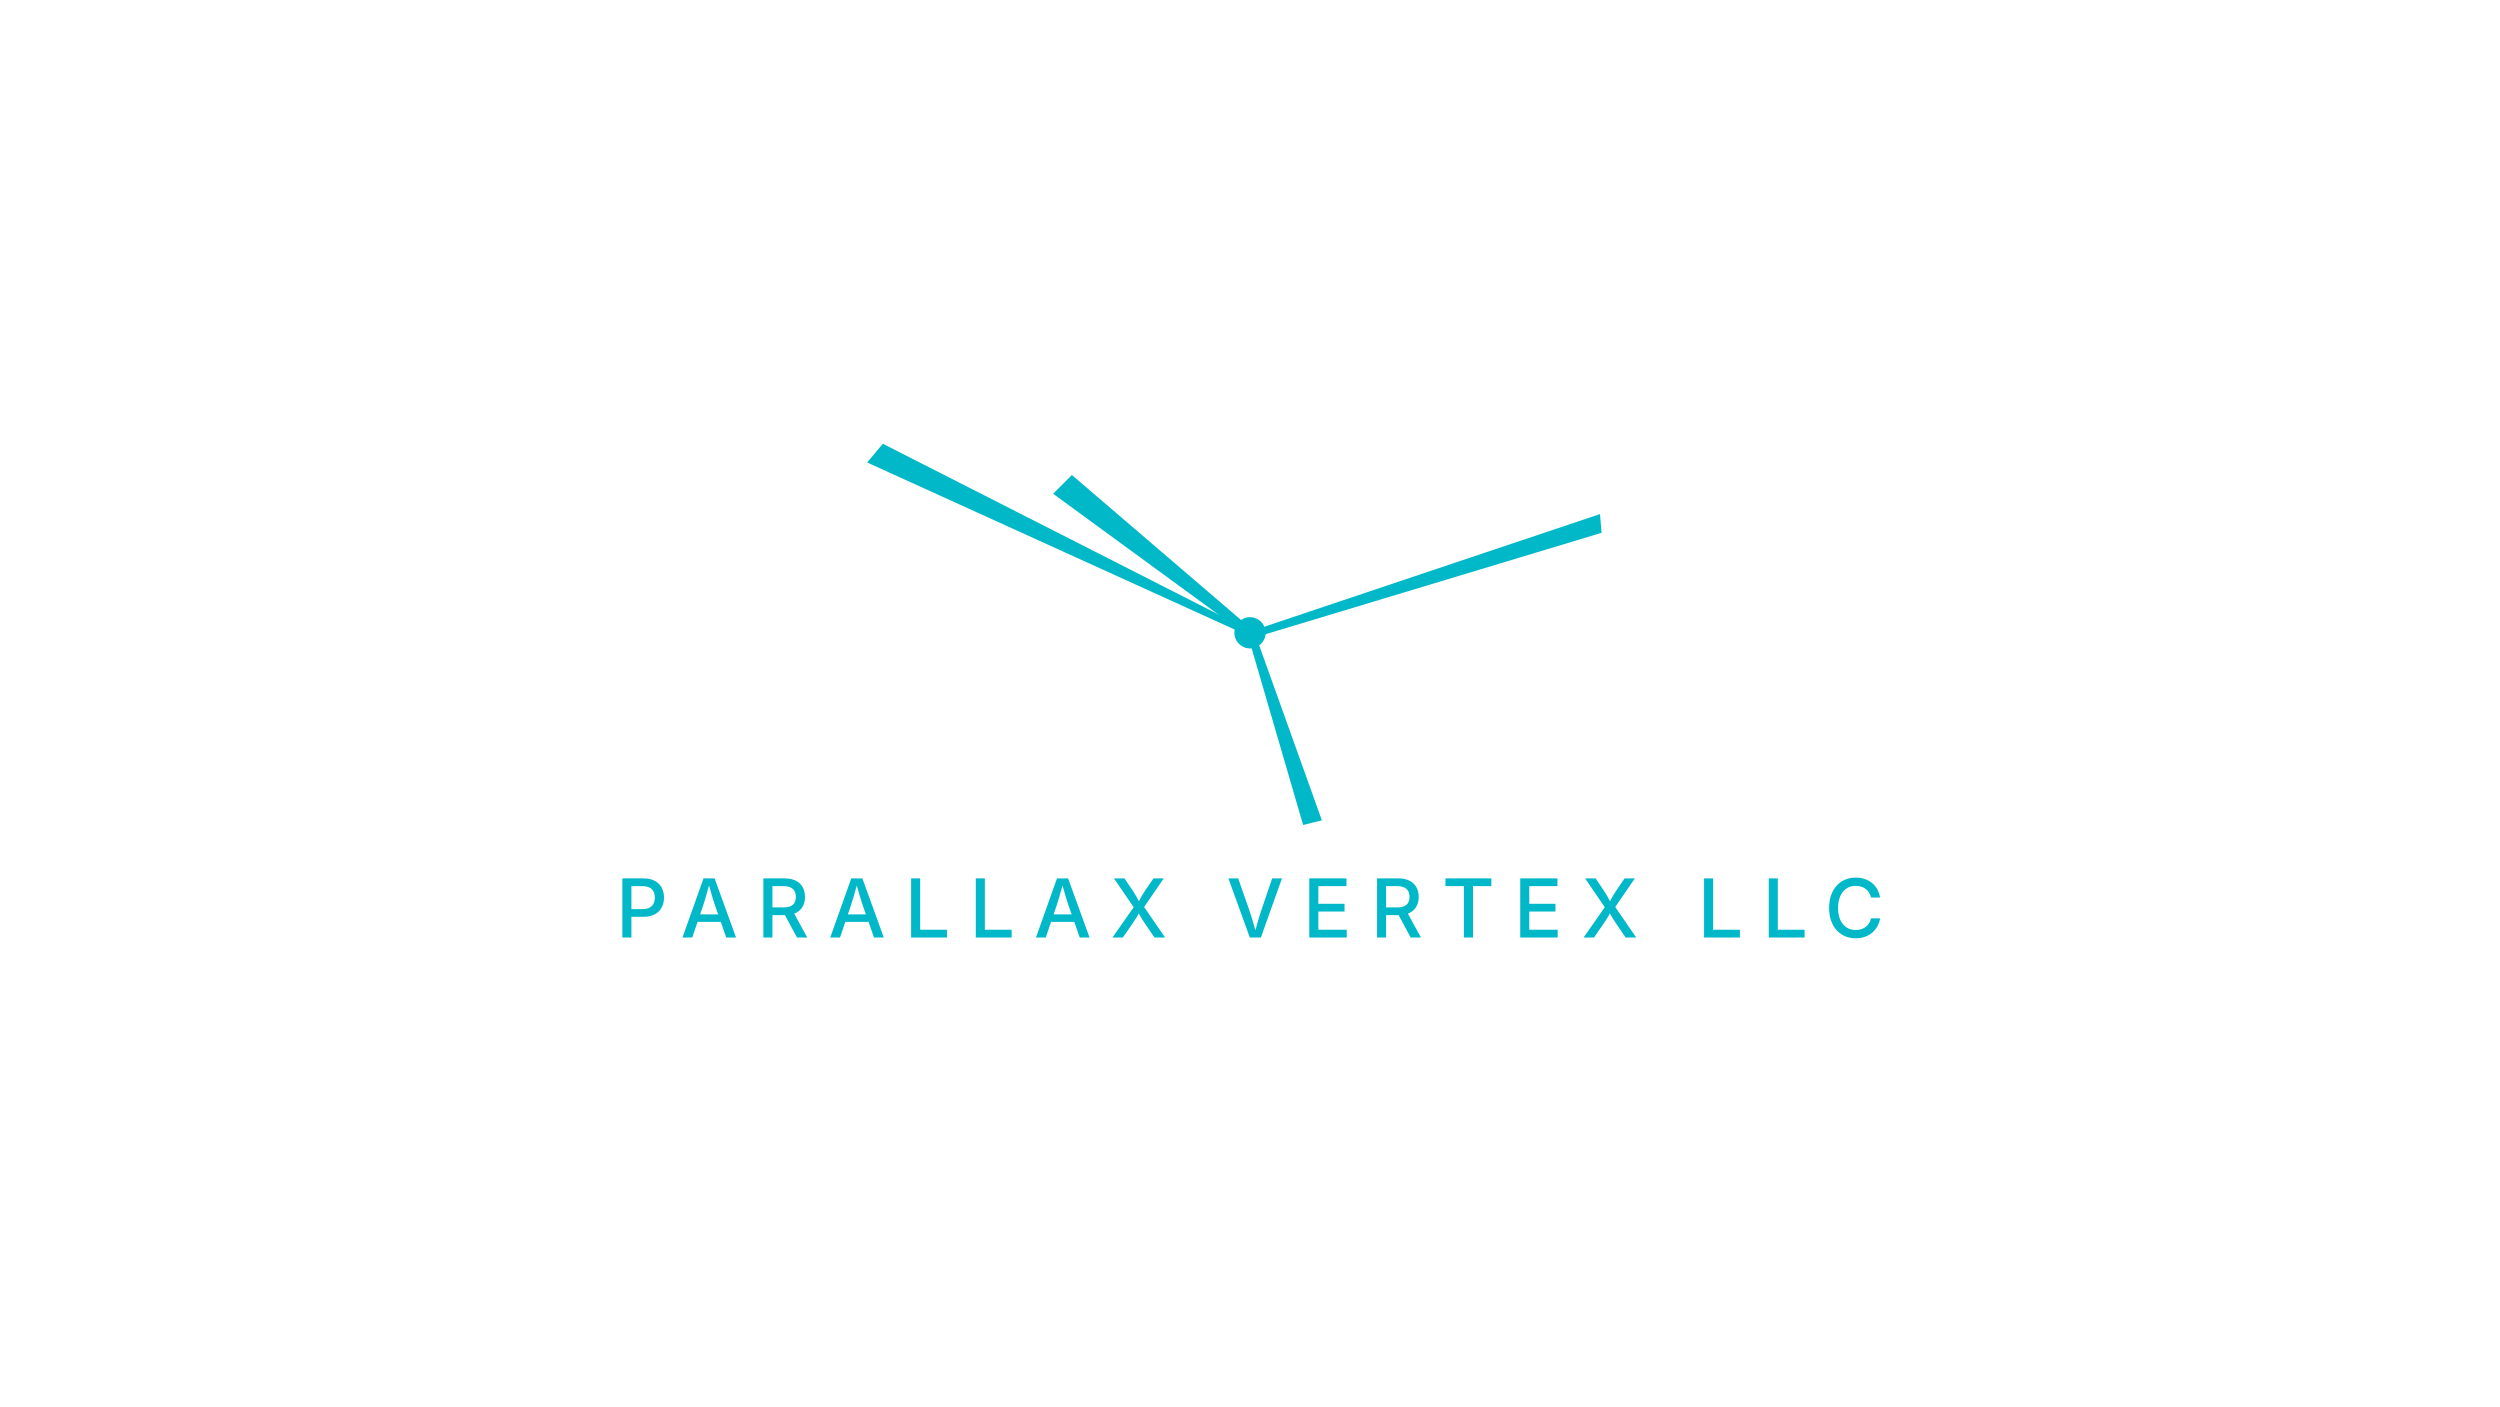
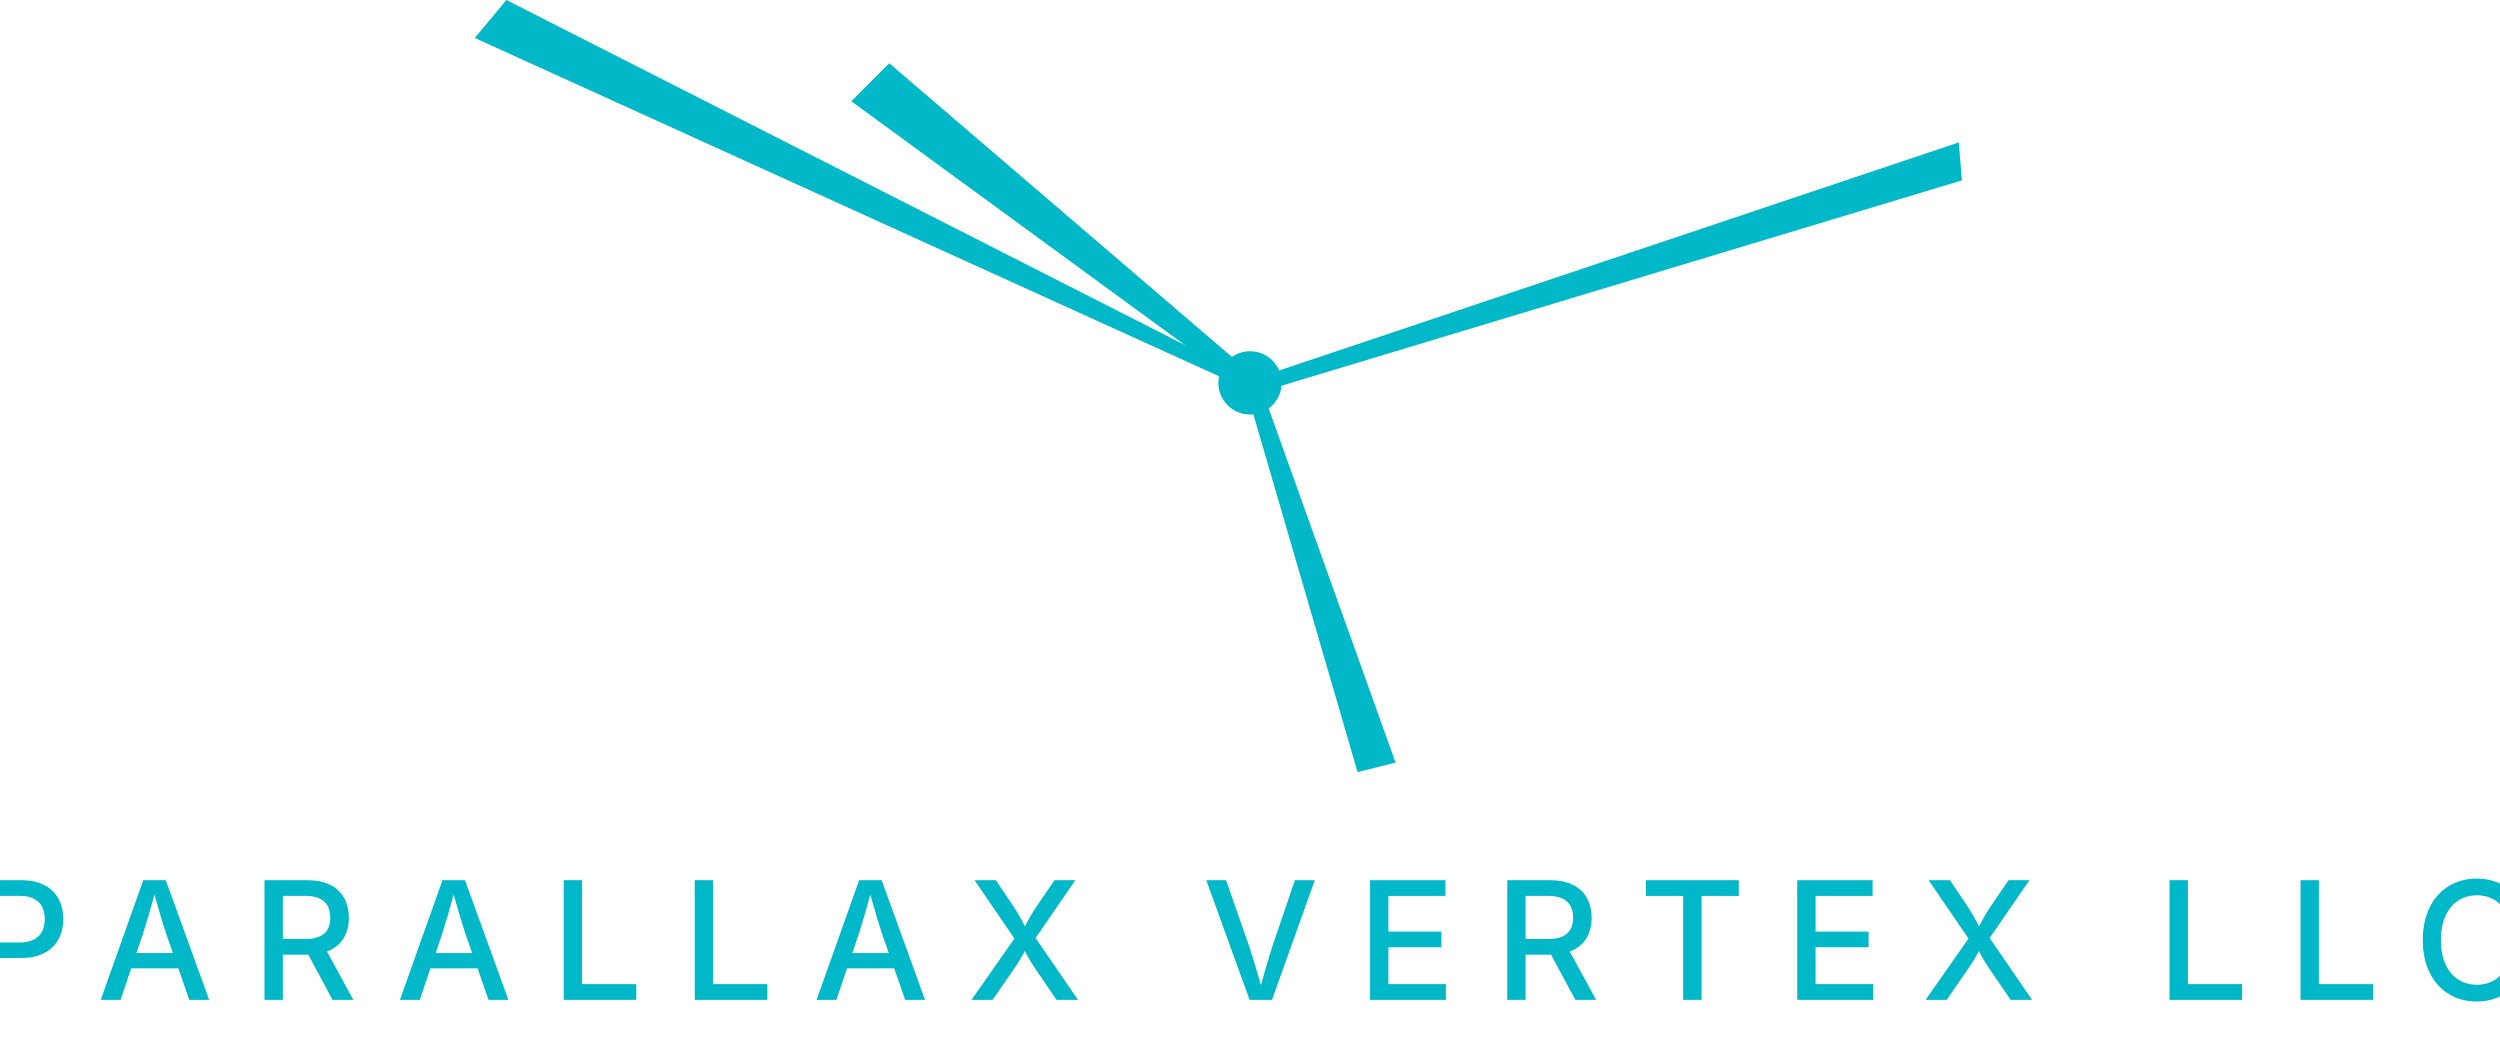
- <svg xmlns="http://www.w3.org/2000/svg" width="1600" height="900" viewBox="0 0 1600 900" fill="none">
+ <svg xmlns="http://www.w3.org/2000/svg" width="1200" height="500" viewBox="416.853 284 766.294 329.2" fill="none">
  <g fill="#00B8C8">
    <circle cx="800" cy="405" r="10" />
    <polygon points="801.5,403 686,304 674,316 798.5,407" />
    <polygon points="799,403 565,284 555,296 797,406" />
    <polygon points="802,403.5 1024,329 1025,341 798,409.5" />
    <polygon points="803,405 846,525 834,528 797,401" />
  </g>
  <text x="800" y="600" text-anchor="middle" font-family="Inter, ui-sans-serif, system-ui, -apple-system, Segoe UI, Roboto, Helvetica, Arial, sans-serif" font-weight="500" font-size="52" letter-spacing="12" fill="#00B8C8">
    PARALLAX VERTEX LLC
  </text>
</svg>
